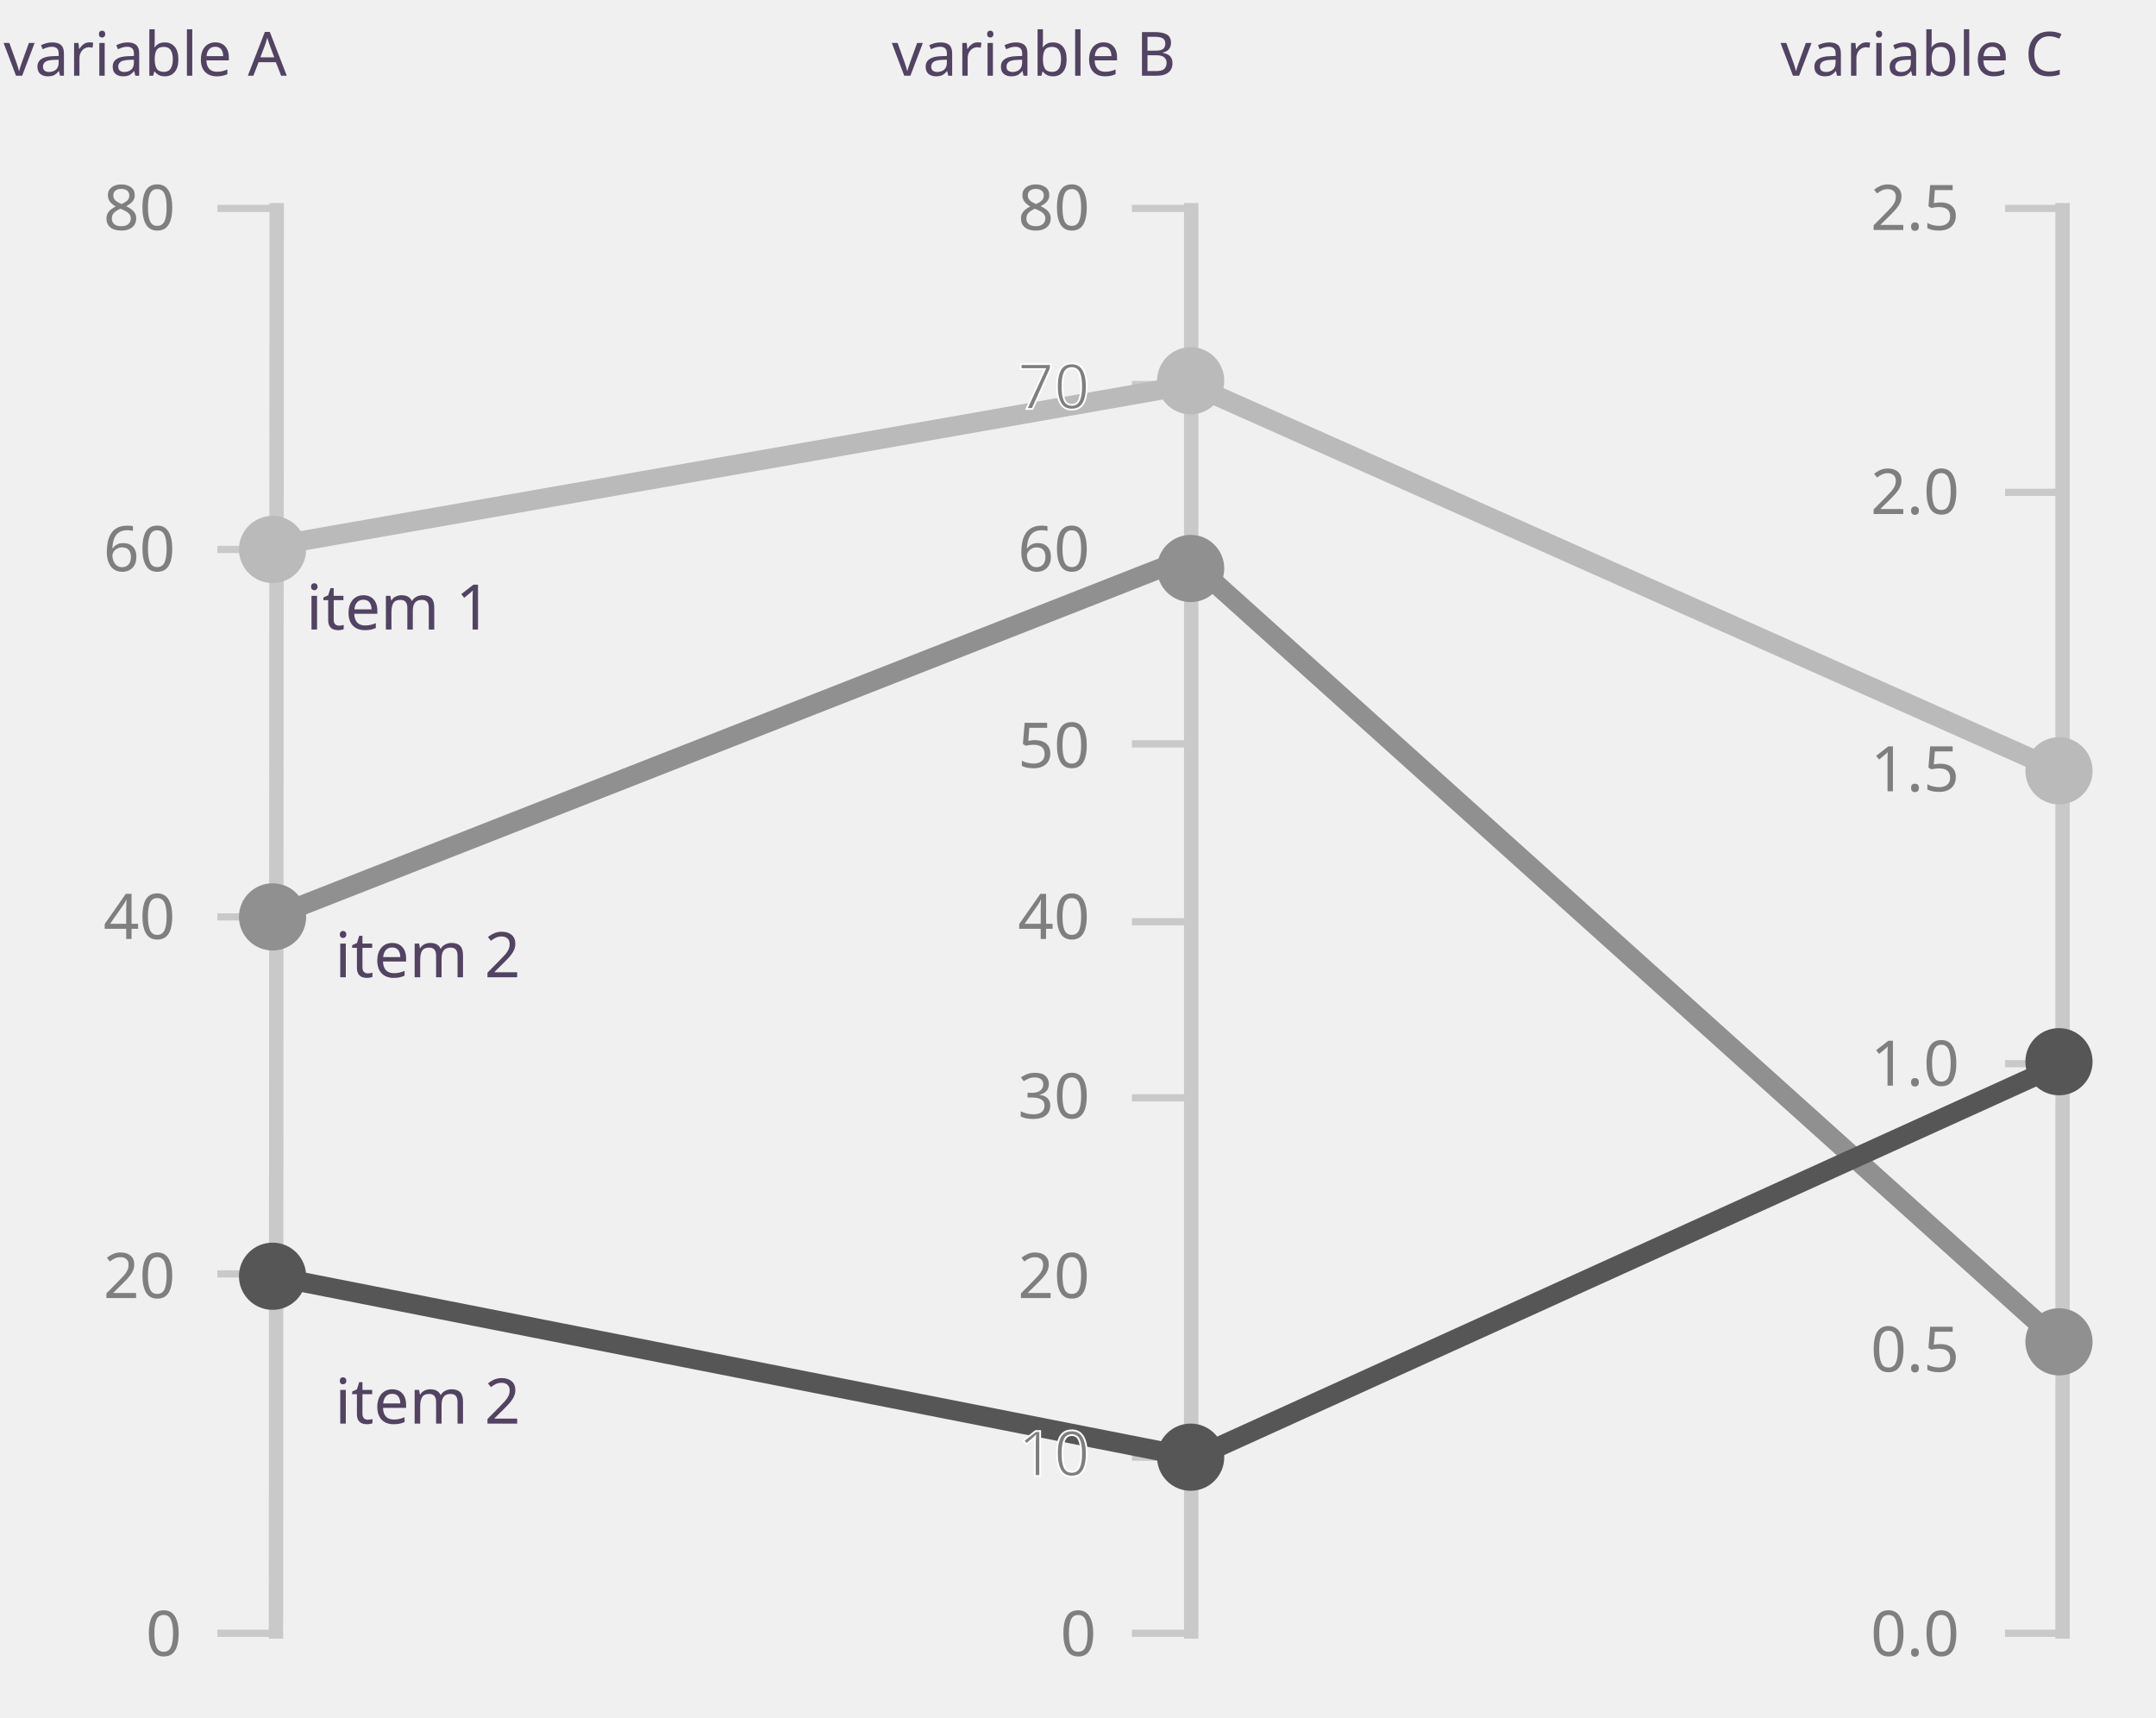
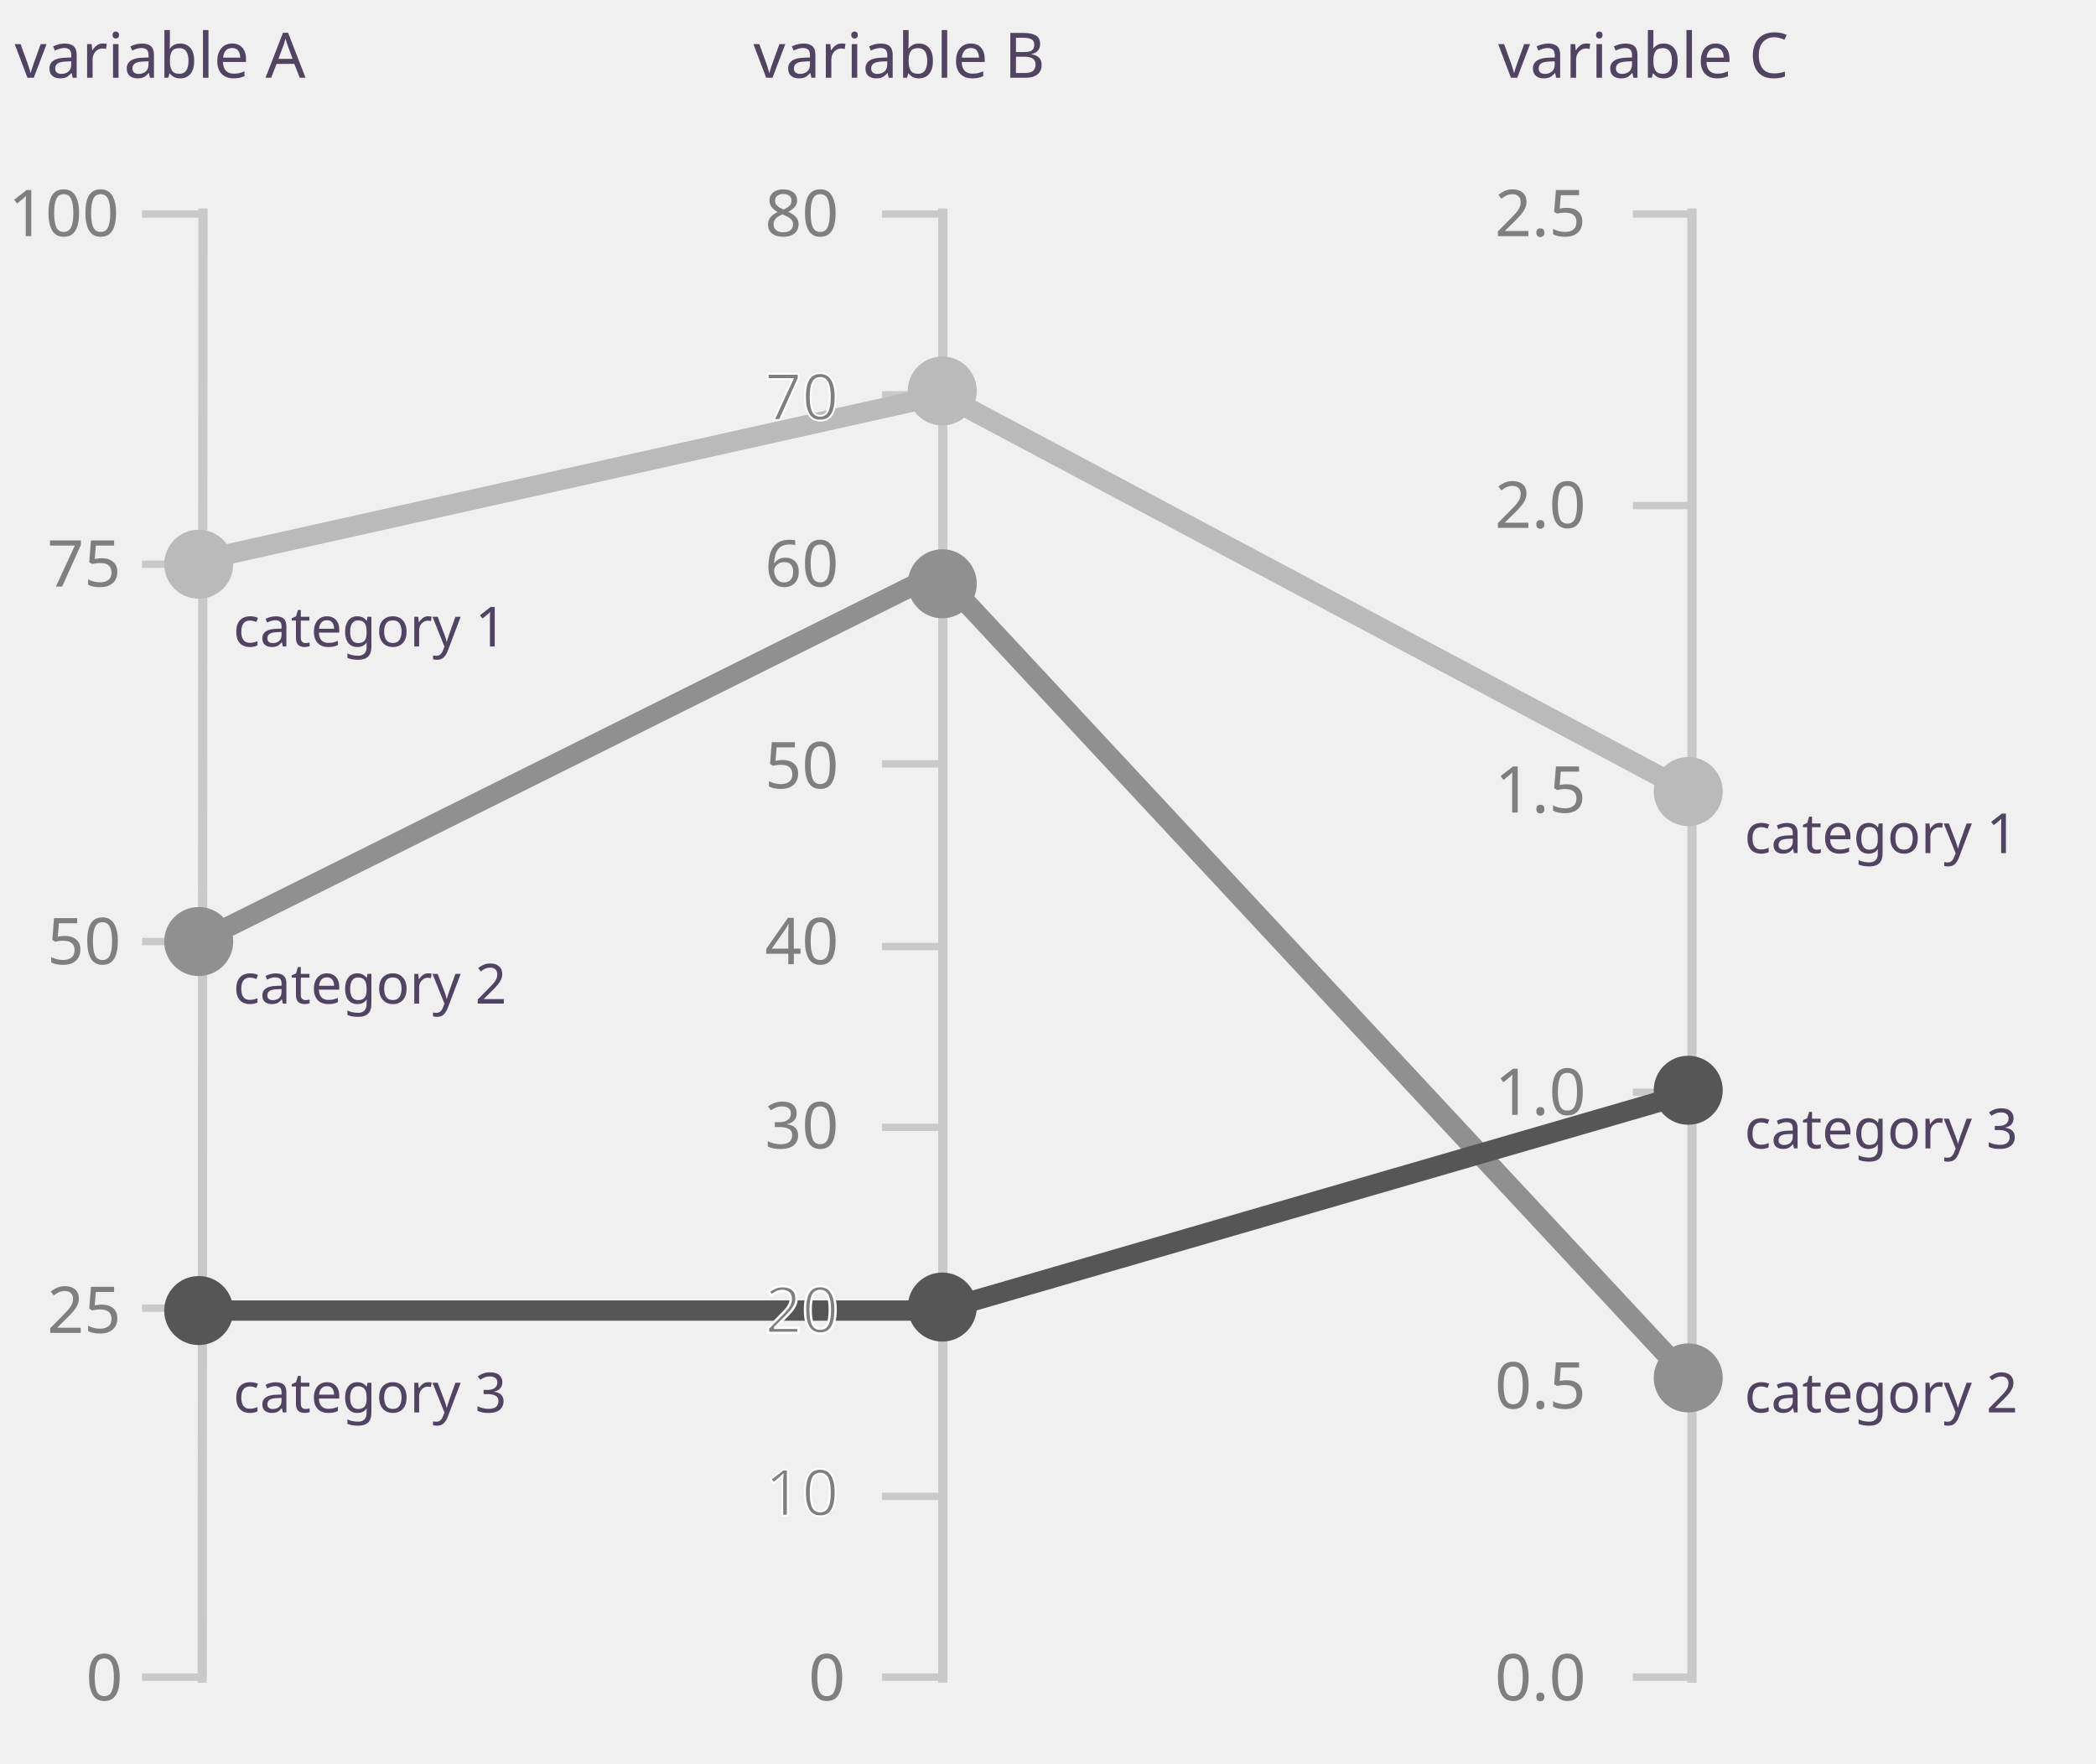
- <svg xmlns="http://www.w3.org/2000/svg" version="1.1" id="Layer_1" x="0px" y="0px" viewBox="0 0 1200 955.9" style="enable-background:new 0 0 1200 955.9;" xml:space="preserve">
+ <svg xmlns="http://www.w3.org/2000/svg" version="1.1" id="Layer_1" x="0px" y="0px" viewBox="0 0 1136 955.9" style="enable-background:new 0 0 1136 955.9;" xml:space="preserve">
  <style type="text/css">
	.st0{fill:#514361;}
	.st1{font-family:'RobotoMono-Regular';}
	.st2{font-size:34px;}
- 	.st3{font-size:35px;}
- 	.st4{fill:none;stroke:#C9C9C9;stroke-width:8;stroke-miterlimit:10;}
+ 	.st3{font-size:30px;}
+ 	.st4{fill:none;stroke:#C9C9C9;stroke-width:5;stroke-miterlimit:10;}
	.st5{fill:#7F7F7F;}
- 	.st6{fill:none;stroke:#C9C9C9;stroke-width:4;stroke-miterlimit:10;}
- 	.st7{fill:none;stroke:#BABABA;stroke-width:11;stroke-miterlimit:10;}
- 	.st8{fill:none;stroke:#909090;stroke-width:11;stroke-miterlimit:10;}
- 	.st9{fill:#BABABA;}
- 	.st10{fill:#909090;}
- 	.st11{fill:none;stroke:#565656;stroke-width:11;stroke-miterlimit:10;}
- 	.st12{fill:#565656;}
- 	.st13{fill:#7F7F7F;stroke:#FFFFFF;stroke-miterlimit:10;}
+ 	.st6{font-size:35px;}
+ 	.st7{fill:none;stroke:#C9C9C9;stroke-width:4;stroke-miterlimit:10;}
+ 	.st8{fill:none;stroke:#565656;stroke-width:11;stroke-miterlimit:10;}
+ 	.st9{fill:none;stroke:#BABABA;stroke-width:11;stroke-miterlimit:10;}
+ 	.st10{fill:none;stroke:#909090;stroke-width:11;stroke-miterlimit:10;}
+ 	.st11{fill:#BABABA;}
+ 	.st12{fill:#909090;}
+ 	.st13{fill:#565656;}
+ 	.st14{fill:none;stroke:#FFFFFF;stroke-miterlimit:10;}
+ 	.st15{fill:#7F7F7F;stroke:#FFFFFF;stroke-width:1.3;stroke-miterlimit:10;}
</style>
-   <text transform="matrix(1 0 0 1 2 42.1334)" class="st0 st1 st2">variable A</text>
-   <text transform="matrix(1 0 0 1 496.377 42.1334)" class="st0 st1 st2">variable B</text>
-   <text transform="matrix(1 0 0 1 991.0273 42.1334)" class="st0 st1 st2">variable C</text>
+   <text transform="matrix(1 0 0 1 7.9697 42.1335)" class="st0 st1 st2">variable A</text>
+   <text transform="matrix(1 0 0 1 408.3467 42.1335)" class="st0 st1 st2">variable B</text>
+   <text transform="matrix(1 0 0 1 811.997 42.1335)" class="st0 st1 st2">variable C</text>
  <g>
-     <text transform="matrix(1 0 0 1 186.4062 543.9088)" class="st0 st1 st3">item 2</text>
+     <text transform="matrix(1 0 0 1 126.4047 543.9088)" class="st0 st1 st3">category 2</text>
  </g>
  <g>
-     <text transform="matrix(1 0 0 1 186.4061 792.3212)" class="st0 st1 st3">item 2</text>
+     <text transform="matrix(1 0 0 1 126.4046 765.4999)" class="st0 st1 st3">category 3</text>
  </g>
  <g>
-     <text transform="matrix(1 0 0 1 170.405 350.3799)" class="st0 st1 st3">item 1</text>
-   </g>
-   <line class="st4" x1="663" y1="113" x2="663" y2="912" />
-   <g>
-     <text transform="matrix(1 0 0 1 566.5459 127.9869)" class="st5 st1 st3">80</text>
+     <text transform="matrix(1 0 0 1 126.405 350.3799)" class="st0 st1 st3">category 1</text>
  </g>
  <g>
-     <text transform="matrix(1 0 0 1 566.5459 317.8932)" class="st5 st1 st3">60</text>
+     <text transform="matrix(1 0 0 1 945.454 622.4045)" class="st0 st1 st3">category 3</text>
  </g>
  <g>
-     <text transform="matrix(1 0 0 1 566.5459 427.2448)" class="st5 st1 st3">50</text>
+     <text transform="matrix(1 0 0 1 945.4535 765.4999)" class="st0 st1 st3">category 2</text>
  </g>
  <g>
-     <text transform="matrix(1 0 0 1 566.5459 522.5865)" class="st5 st1 st3">40</text>
+     <text transform="matrix(1 0 0 1 945.4536 462.3799)" class="st0 st1 st3">category 1</text>
+   </g>
+   <line class="st4" x1="511" y1="113" x2="511" y2="912" />
+   <g>
+     <text transform="matrix(1 0 0 1 414.5459 127.9869)" class="st5 st1 st6">80</text>
  </g>
  <g>
-     <text transform="matrix(1 0 0 1 566.5459 622.4049)" class="st5 st1 st3">30</text>
+     <text transform="matrix(1 0 0 1 414.5459 317.8932)" class="st5 st1 st6">60</text>
  </g>
  <g>
-     <text transform="matrix(1 0 0 1 566.5459 722.4166)" class="st5 st1 st3">20</text>
+     <text transform="matrix(1 0 0 1 414.5459 427.2448)" class="st5 st1 st6">50</text>
  </g>
  <g>
-     <text transform="matrix(1 0 0 1 590.146 921.5729)" class="st5 st1 st3">0</text>
-   </g>
-   <line class="st6" x1="630" y1="909" x2="663" y2="909" />
-   <line class="st6" x1="630" y1="811" x2="663" y2="811" />
-   <line class="st6" x1="630" y1="611" x2="663" y2="611" />
-   <line class="st6" x1="630" y1="513" x2="663" y2="513" />
-   <line class="st6" x1="630" y1="414" x2="663" y2="414" />
-   <line class="st6" x1="630" y1="214" x2="663" y2="214" />
-   <line class="st6" x1="630" y1="116" x2="663" y2="116" />
-   <line class="st4" x1="1148" y1="113" x2="1148" y2="912" />
-   <g>
-     <text transform="matrix(1 0 0 1 1041.148 921.5729)" class="st5 st1 st3">0.0</text>
+     <text transform="matrix(1 0 0 1 414.5459 522.5865)" class="st5 st1 st6">40</text>
  </g>
  <g>
-     <text transform="matrix(1 0 0 1 1041.148 763.3815)" class="st5 st1 st3">0.5</text>
+     <text transform="matrix(1 0 0 1 414.5459 622.4049)" class="st5 st1 st6">30</text>
  </g>
  <g>
-     <text transform="matrix(1 0 0 1 1041.148 604.2194)" class="st5 st1 st3">1.0</text>
+     <text transform="matrix(1 0 0 1 438.146 921.5729)" class="st5 st1 st6">0</text>
+   </g>
+   <line class="st7" x1="478" y1="909" x2="511" y2="909" />
+   <line class="st7" x1="478" y1="811" x2="511" y2="811" />
+   <line class="st7" x1="478" y1="611" x2="511" y2="611" />
+   <line class="st7" x1="478" y1="513" x2="511" y2="513" />
+   <line class="st7" x1="478" y1="414" x2="511" y2="414" />
+   <line class="st7" x1="478" y1="214" x2="511" y2="214" />
+   <line class="st7" x1="478" y1="116" x2="511" y2="116" />
+   <line class="st4" x1="917" y1="113" x2="917" y2="912" />
+   <g>
+     <text transform="matrix(1 0 0 1 810.1475 921.5729)" class="st5 st1 st6">0.0</text>
  </g>
  <g>
-     <text transform="matrix(1 0 0 1 1041.148 440.3854)" class="st5 st1 st3">1.5</text>
+     <text transform="matrix(1 0 0 1 810.1475 763.3815)" class="st5 st1 st6">0.5</text>
  </g>
  <g>
-     <text transform="matrix(1 0 0 1 1041.148 286.0865)" class="st5 st1 st3">2.0</text>
+     <text transform="matrix(1 0 0 1 810.1475 604.2194)" class="st5 st1 st6">1.0</text>
  </g>
  <g>
-     <text transform="matrix(1 0 0 1 1041.148 127.985)" class="st5 st1 st3">2.5</text>
+     <text transform="matrix(1 0 0 1 810.1475 440.3854)" class="st5 st1 st6">1.5</text>
  </g>
  <g>
-     <line class="st6" x1="1116" y1="909" x2="1148" y2="909" />
-     <line class="st6" x1="1116" y1="592" x2="1148" y2="592" />
-     <line class="st6" x1="1116" y1="274" x2="1148" y2="274" />
-     <line class="st6" x1="1116" y1="116" x2="1148" y2="116" />
-   </g>
-   <line class="st4" x1="154" y1="113" x2="153.6" y2="912" />
-   <g>
-     <text transform="matrix(1 0 0 1 57.5361 127.9869)" class="st5 st1 st3">80</text>
+     <text transform="matrix(1 0 0 1 810.1475 286.0865)" class="st5 st1 st6">2.0</text>
  </g>
  <g>
-     <text transform="matrix(1 0 0 1 57.5361 317.8932)" class="st5 st1 st3">60</text>
+     <text transform="matrix(1 0 0 1 810.1475 127.985)" class="st5 st1 st6">2.5</text>
  </g>
  <g>
-     <text transform="matrix(1 0 0 1 57.5361 522.5865)" class="st5 st1 st3">40</text>
+     <line class="st7" x1="885" y1="909" x2="917" y2="909" />
+     <line class="st7" x1="885" y1="592" x2="917" y2="592" />
+     <line class="st7" x1="885" y1="274" x2="917" y2="274" />
+     <line class="st7" x1="885" y1="116" x2="917" y2="116" />
+   </g>
+   <line class="st4" x1="110" y1="113" x2="109.6" y2="912" />
+   <g>
+     <text transform="matrix(1 0 0 1 4.5361 127.9869)" class="st5 st1 st6">100</text>
  </g>
  <g>
-     <text transform="matrix(1 0 0 1 57.5361 722.4166)" class="st5 st1 st3">20</text>
+     <text transform="matrix(1 0 0 1 25.5395 317.8932)" class="st5 st1 st6">75</text>
  </g>
  <g>
-     <text transform="matrix(1 0 0 1 81.1357 921.5729)" class="st5 st1 st3">0</text>
+     <text transform="matrix(1 0 0 1 25.5395 522.5865)" class="st5 st1 st6">50</text>
  </g>
-   <line class="st6" x1="121" y1="909" x2="154" y2="909" />
-   <line class="st6" x1="121" y1="709" x2="154" y2="709" />
-   <line class="st6" x1="121" y1="510.3" x2="154" y2="510.3" />
-   <line class="st6" x1="121" y1="305.8" x2="154" y2="305.8" />
-   <line class="st6" x1="121" y1="116" x2="154" y2="116" />
-   <polyline class="st7" points="151.7,303.9 663,214 1146,429 " />
-   <polyline class="st8" points="151.7,510.3 660.7,310.5 1146,746.8 " />
-   <circle class="st9" cx="151.7" cy="305.8" r="18.7" />
-   <circle class="st9" cx="662.7" cy="211.9" r="18.7" />
-   <circle class="st9" cx="1146" cy="429" r="18.7" />
-   <circle class="st10" cx="151.7" cy="510.3" r="18.7" />
-   <circle class="st10" cx="1146" cy="746.8" r="18.7" />
-   <circle class="st10" cx="662.7" cy="316.4" r="18.7" />
-   <line class="st11" x1="151.7" y1="710.3" x2="663" y2="811" />
-   <circle class="st12" cx="151.7" cy="710.3" r="18.7" />
-   <circle class="st12" cx="1146" cy="590.9" r="18.7" />
-   <circle class="st12" cx="662.7" cy="811" r="18.7" />
  <g>
-     <text transform="matrix(1 0 0 1 566.5459 821.4557)" class="st13 st1 st3">10</text>
+     <text transform="matrix(1 0 0 1 25.5395 722.4166)" class="st5 st1 st6">25</text>
  </g>
-   <line class="st11" x1="661.3" y1="812.9" x2="1148" y2="592" />
  <g>
-     <text transform="matrix(1 0 0 1 566.5459 227.61)" class="st13 st1 st3">70</text>
+     <text transform="matrix(1 0 0 1 46.5429 921.5729)" class="st5 st1 st6">0</text>
+   </g>
+   <line class="st7" x1="77" y1="909" x2="110" y2="909" />
+   <line class="st7" x1="77" y1="709" x2="110" y2="709" />
+   <line class="st8" x1="107.7" y1="710.3" x2="509.3" y2="710.3" />
+   <line class="st7" x1="77" y1="510.3" x2="110" y2="510.3" />
+   <line class="st7" x1="77" y1="305.8" x2="110" y2="305.8" />
+   <line class="st7" x1="77" y1="116" x2="110" y2="116" />
+   <polyline class="st9" points="107.7,303.9 511,214 915,429 " />
+   <polyline class="st10" points="107.7,510.3 508.7,310.5 915,746.8 " />
+   <circle class="st11" cx="107.7" cy="305.8" r="18.7" />
+   <circle class="st11" cx="510.7" cy="211.9" r="18.7" />
+   <circle class="st11" cx="915" cy="429" r="18.7" />
+   <circle class="st12" cx="107.7" cy="510.3" r="18.7" />
+   <circle class="st12" cx="915" cy="746.8" r="18.7" />
+   <circle class="st12" cx="510.7" cy="316.4" r="18.7" />
+   <circle class="st13" cx="107.7" cy="710.3" r="18.7" />
+   <circle class="st13" cx="915" cy="590.9" r="18.7" />
+   <circle class="st13" cx="510.7" cy="708.4" r="18.7" />
+   <g>
+     <text transform="matrix(1 0 0 1 414.5459 821.4557)" class="st5 st1 st6">10</text>
+     <text transform="matrix(1 0 0 1 414.5459 821.4557)" class="st14 st1 st6">10</text>
+   </g>
+   <line class="st8" x1="509.3" y1="710.3" x2="917" y2="592" />
+   <g>
+     <text transform="matrix(1 0 0 1 414.5459 227.61)" class="st5 st1 st6">70</text>
+     <text transform="matrix(1 0 0 1 414.5459 227.61)" class="st14 st1 st6">70</text>
+   </g>
+   <g>
+     <text transform="matrix(1 0 0 1 414.5459 722.4166)" class="st15 st1 st6">20</text>
  </g>
</svg>
